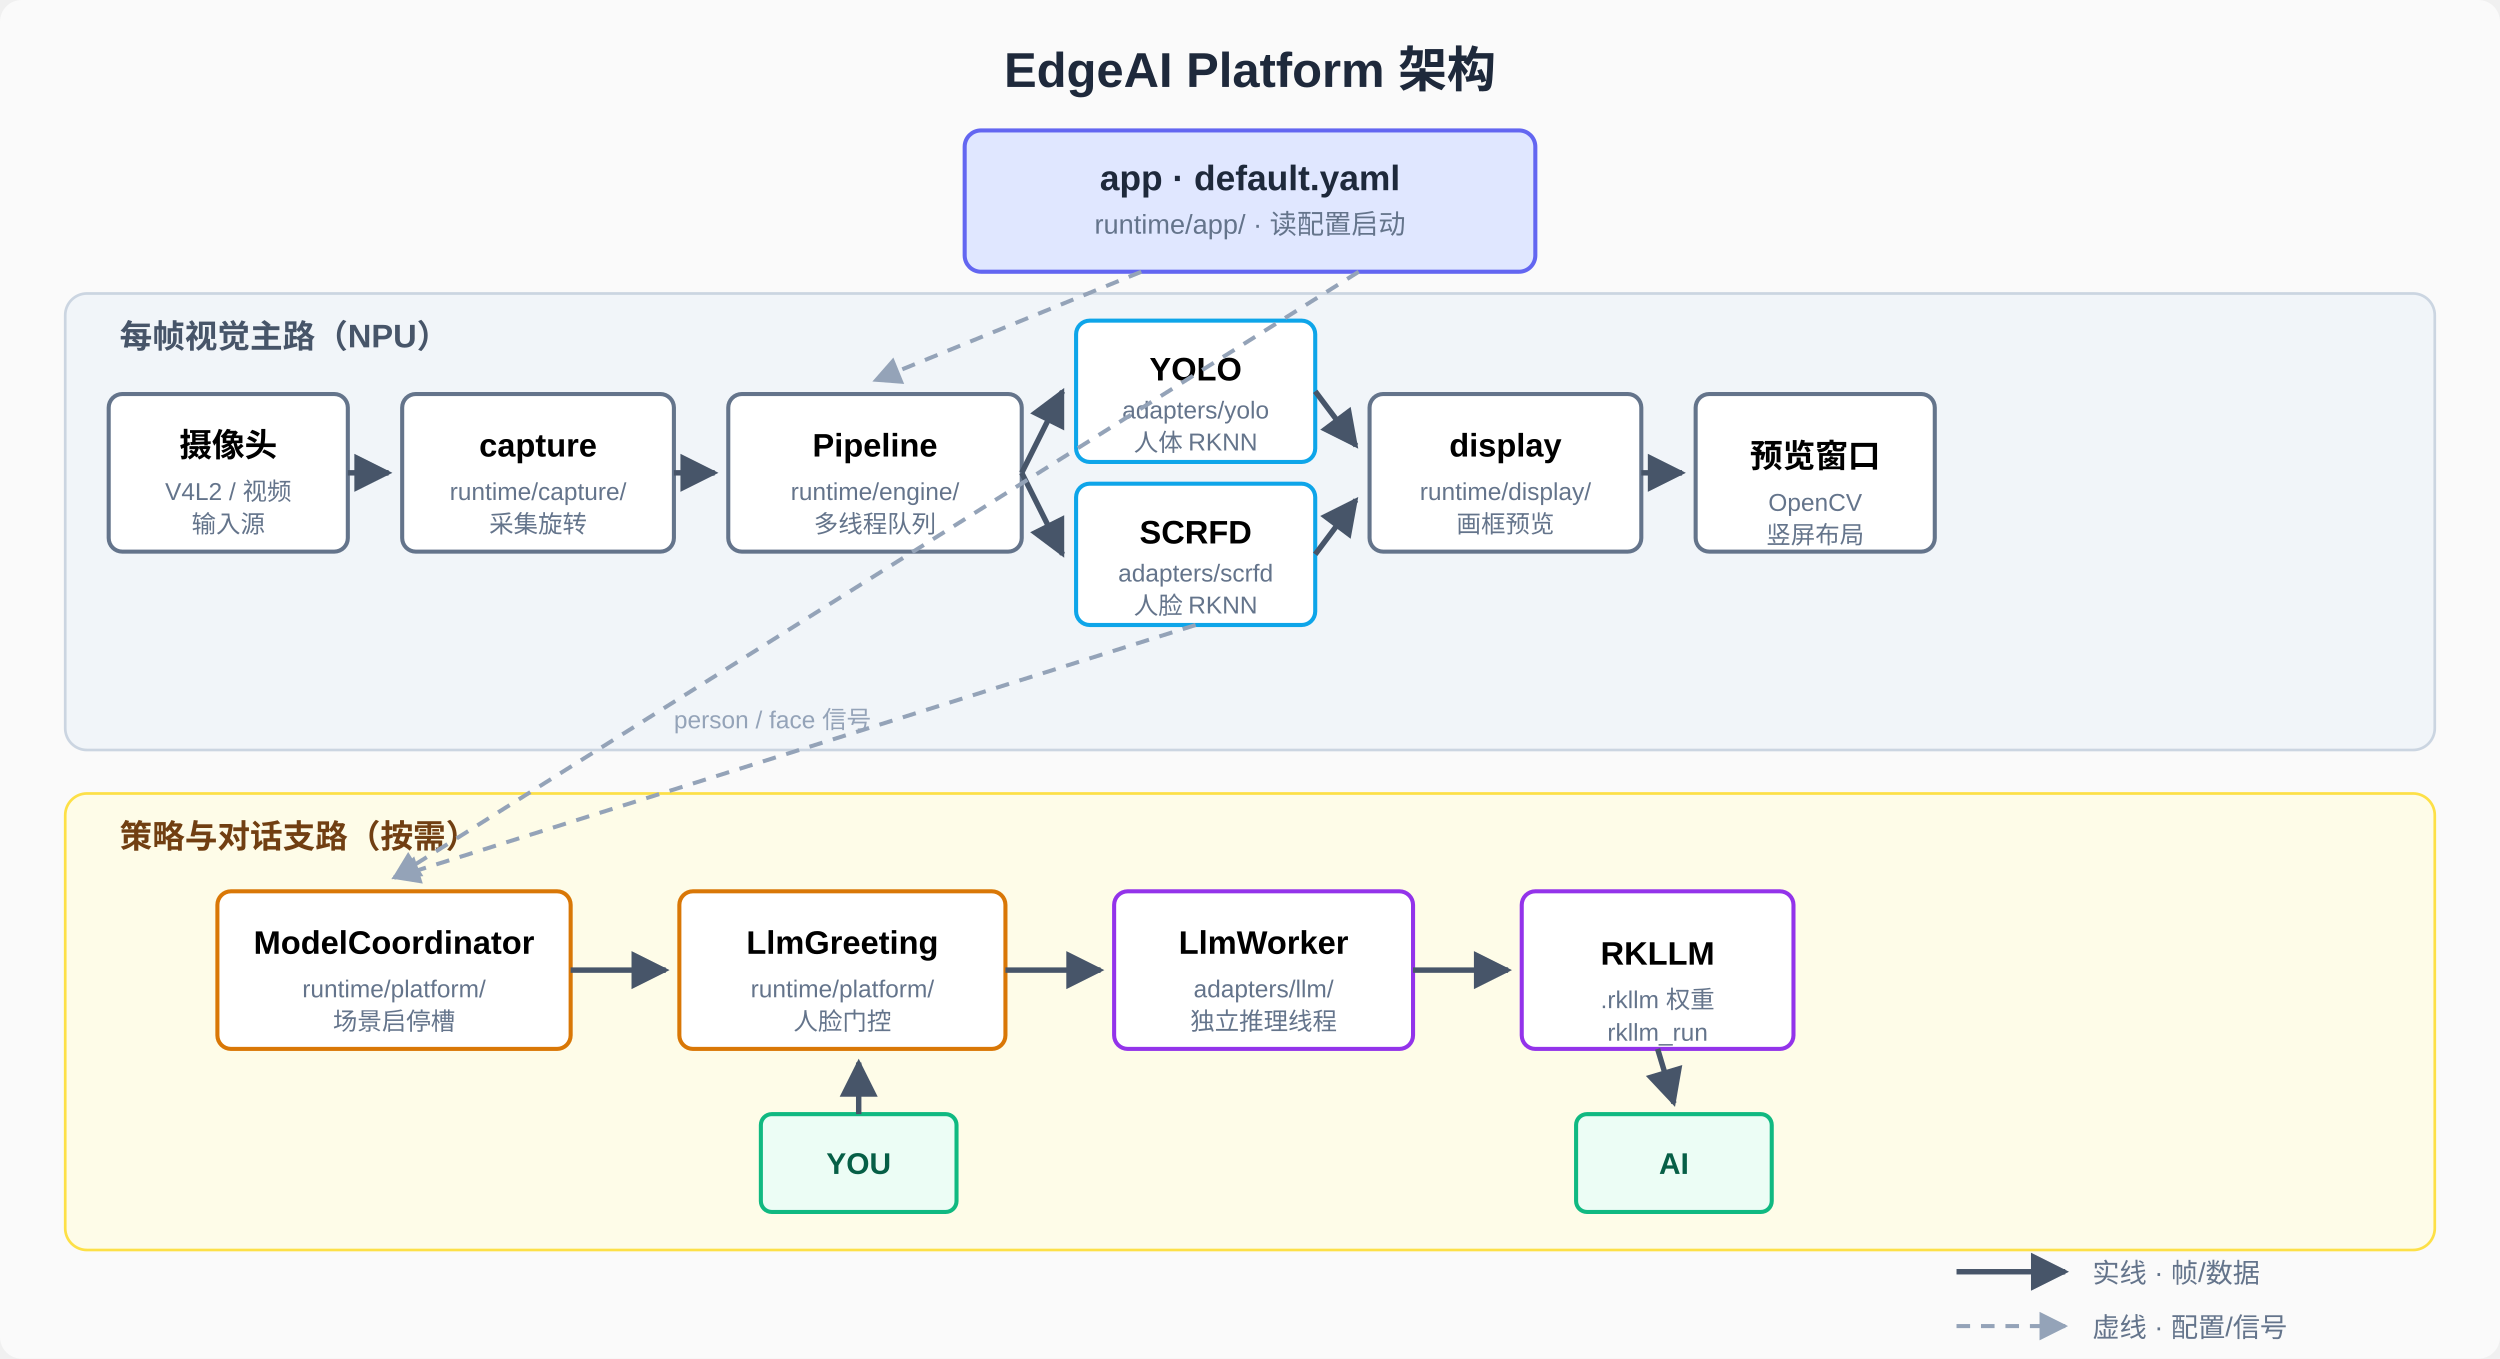
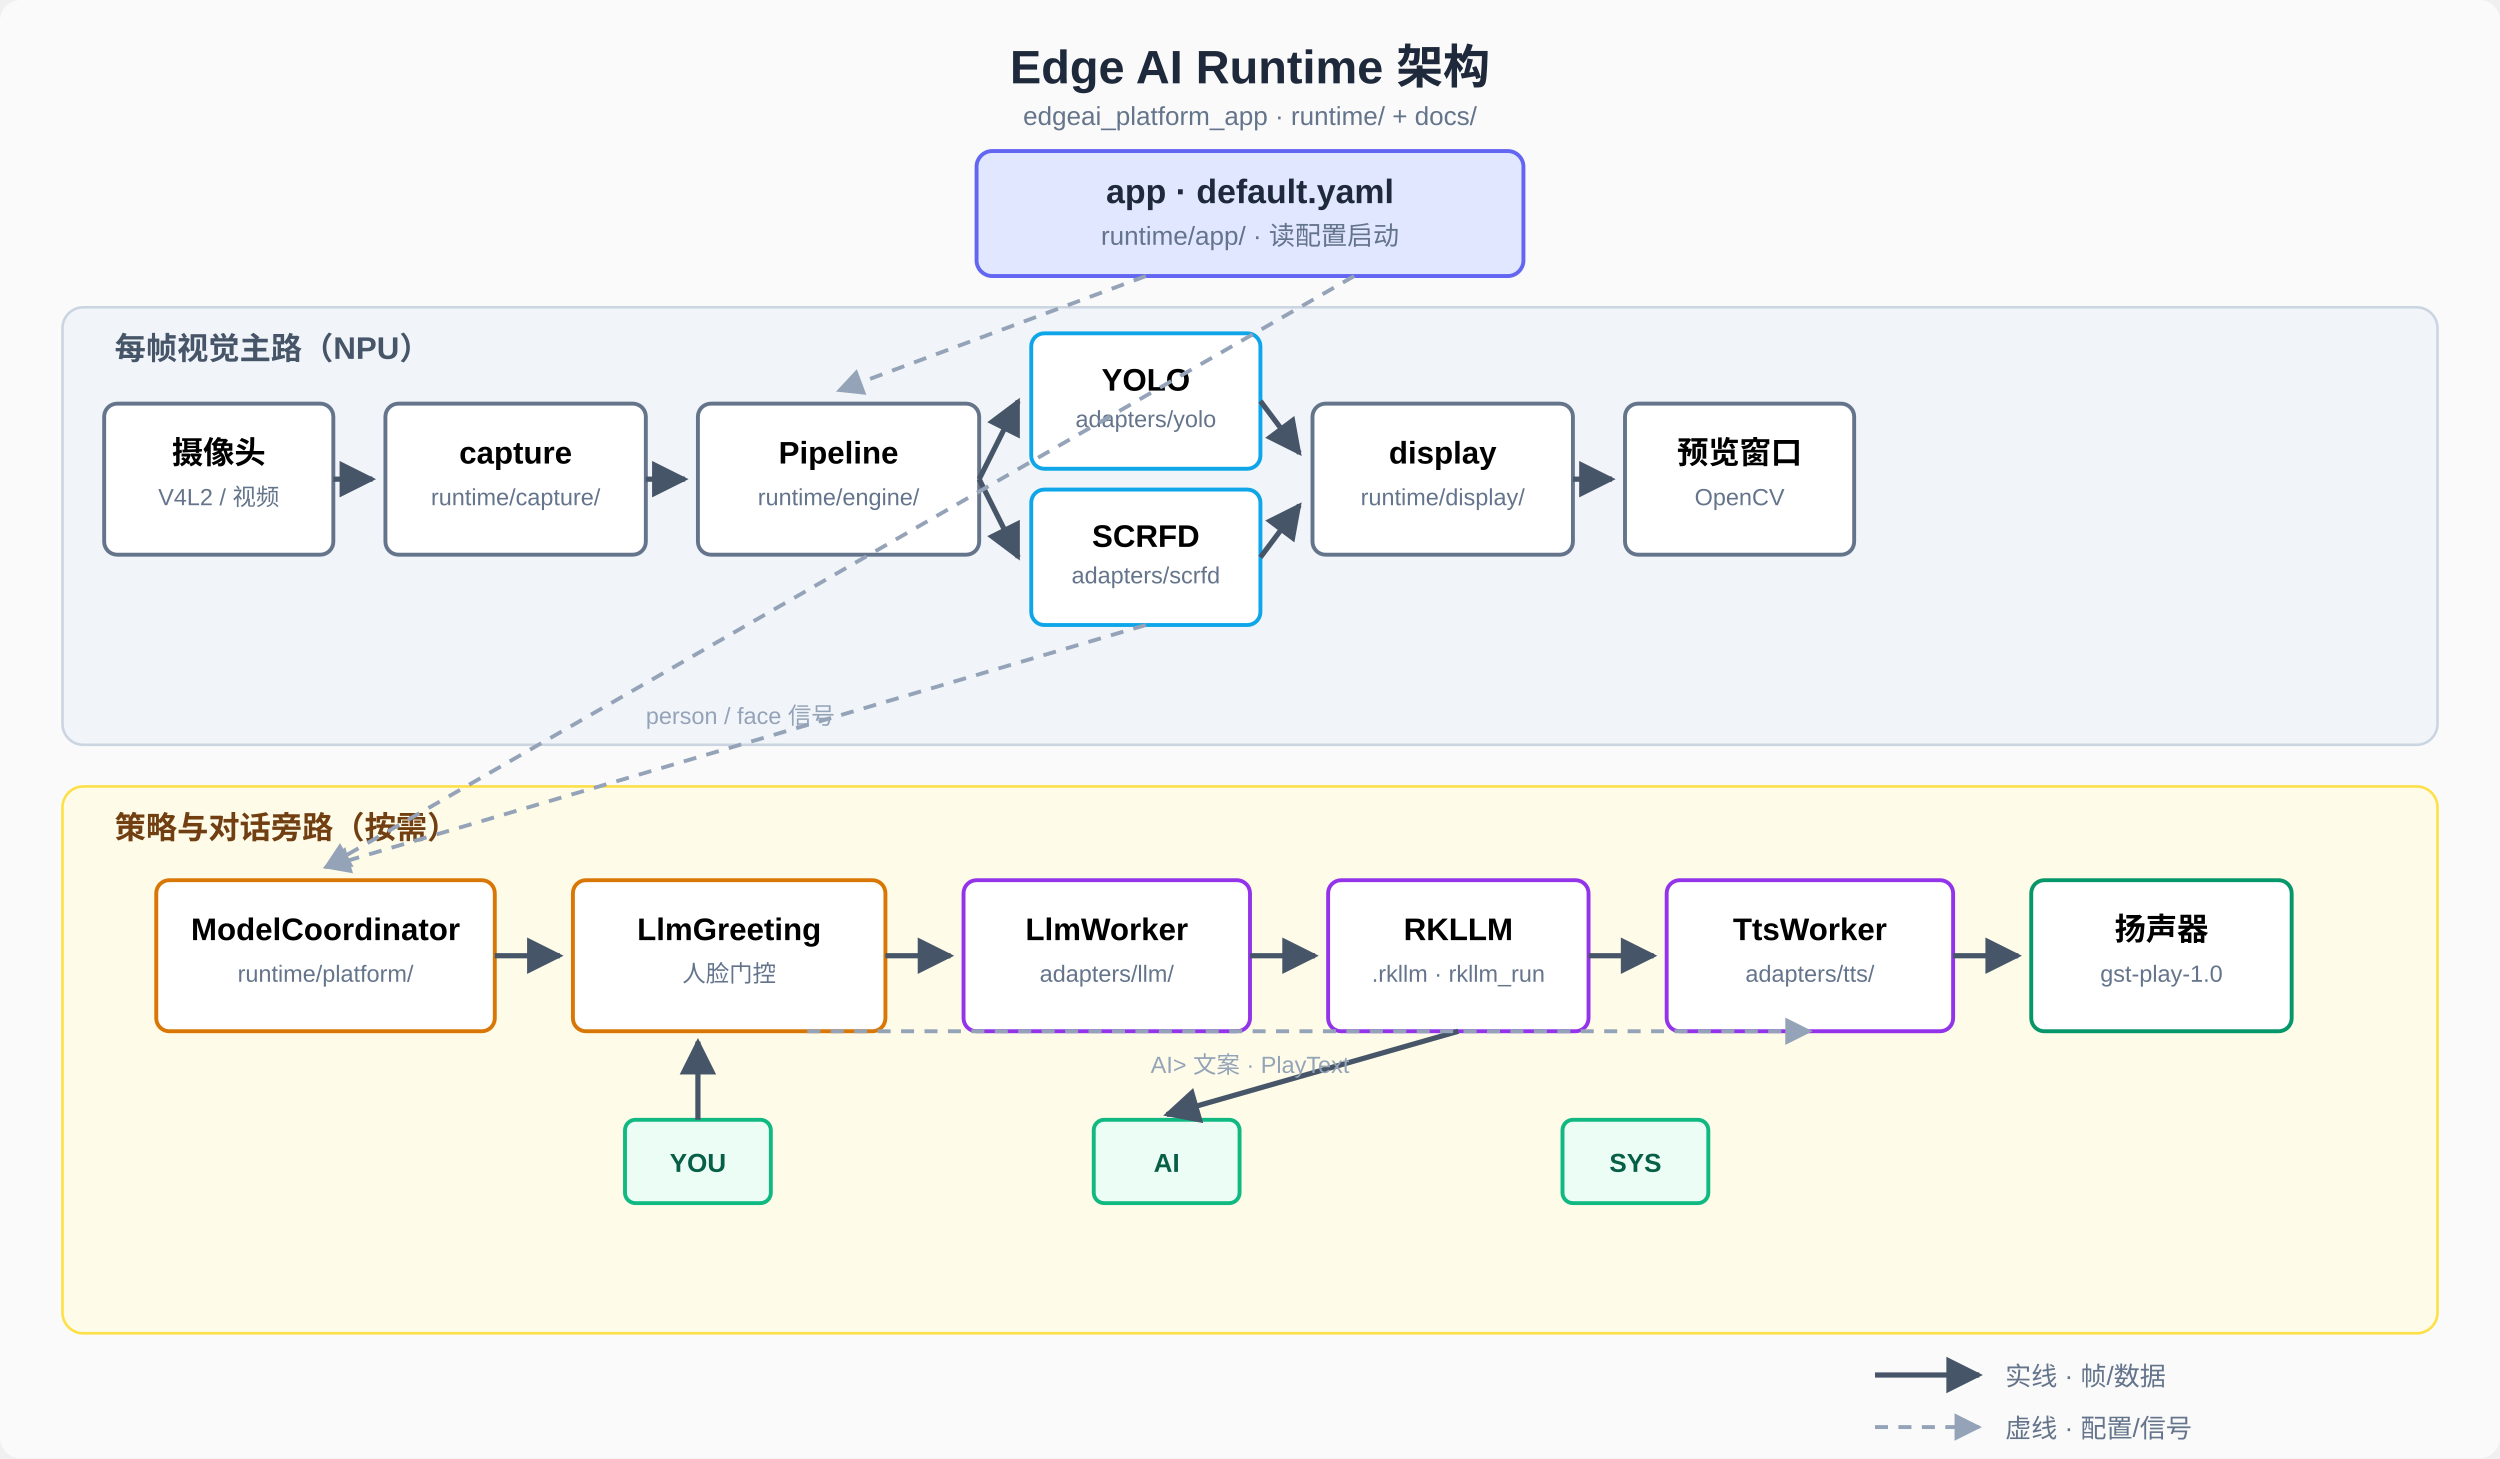
- <svg xmlns="http://www.w3.org/2000/svg" viewBox="0 0 920 500" font-family="system-ui, Arial, sans-serif">
+ <svg xmlns="http://www.w3.org/2000/svg" viewBox="0 0 960 560" font-family="system-ui, Arial, sans-serif">
  <defs>
    <marker id="arr" viewBox="0 0 10 10" refX="9" refY="5" markerWidth="7" markerHeight="7" orient="auto">
      <path d="M0,0 L10,5 L0,10 Z" fill="#475569" />
    </marker>
    <marker id="arrDash" viewBox="0 0 10 10" refX="9" refY="5" markerWidth="7" markerHeight="7" orient="auto">
      <path d="M0,0 L10,5 L0,10 Z" fill="#94a3b8" />
    </marker>
  </defs>
-   <rect width="920" height="500" fill="#fafafa" rx="8" />
-   <text x="460" y="32" text-anchor="middle" font-size="18" font-weight="bold" fill="#1e293b">EdgeAI Platform 架构</text>
-   <rect x="355" y="48" width="210" height="52" rx="6" fill="#e0e7ff" stroke="#6366f1" stroke-width="1.5" />
-   <text x="460" y="70" text-anchor="middle" font-size="13" font-weight="bold" fill="#1e293b">app · default.yaml</text>
-   <text x="460" y="86" text-anchor="middle" font-size="10" fill="#64748b">runtime/app/ · 读配置启动</text>
-   <rect x="24" y="108" width="872" height="168" rx="8" fill="#f1f5f9" stroke="#cbd5e1" stroke-width="1" />
-   <text x="44" y="128" font-size="12" font-weight="bold" fill="#475569">每帧视觉主路（NPU）</text>
-   <rect x="40" y="145" width="88" height="58" rx="5" fill="#fff" stroke="#64748b" stroke-width="1.5" />
-   <text x="84" y="168" text-anchor="middle" font-size="12" font-weight="bold">摄像头</text>
-   <text x="84" y="184" text-anchor="middle" font-size="9" fill="#64748b">V4L2 / 视频</text>
-   <text x="84" y="196" text-anchor="middle" font-size="9" fill="#64748b">输入源</text>
-   <rect x="148" y="145" width="100" height="58" rx="5" fill="#fff" stroke="#64748b" stroke-width="1.5" />
-   <text x="198" y="168" text-anchor="middle" font-size="12" font-weight="bold">capture</text>
-   <text x="198" y="184" text-anchor="middle" font-size="9" fill="#64748b">runtime/capture/</text>
-   <text x="198" y="196" text-anchor="middle" font-size="9" fill="#64748b">采集旋转</text>
-   <rect x="268" y="145" width="108" height="58" rx="5" fill="#fff" stroke="#64748b" stroke-width="1.5" />
-   <text x="322" y="168" text-anchor="middle" font-size="12" font-weight="bold">Pipeline</text>
-   <text x="322" y="184" text-anchor="middle" font-size="9" fill="#64748b">runtime/engine/</text>
-   <text x="322" y="196" text-anchor="middle" font-size="9" fill="#64748b">多线程队列</text>
-   <rect x="396" y="118" width="88" height="52" rx="5" fill="#fff" stroke="#0ea5e9" stroke-width="1.5" />
-   <text x="440" y="140" text-anchor="middle" font-size="12" font-weight="bold">YOLO</text>
-   <text x="440" y="154" text-anchor="middle" font-size="9" fill="#64748b">adapters/yolo</text>
-   <text x="440" y="166" text-anchor="middle" font-size="9" fill="#64748b">人体 RKNN</text>
-   <rect x="396" y="178" width="88" height="52" rx="5" fill="#fff" stroke="#0ea5e9" stroke-width="1.5" />
-   <text x="440" y="200" text-anchor="middle" font-size="12" font-weight="bold">SCRFD</text>
-   <text x="440" y="214" text-anchor="middle" font-size="9" fill="#64748b">adapters/scrfd</text>
-   <text x="440" y="226" text-anchor="middle" font-size="9" fill="#64748b">人脸 RKNN</text>
-   <rect x="504" y="145" width="100" height="58" rx="5" fill="#fff" stroke="#64748b" stroke-width="1.5" />
-   <text x="554" y="168" text-anchor="middle" font-size="12" font-weight="bold">display</text>
-   <text x="554" y="184" text-anchor="middle" font-size="9" fill="#64748b">runtime/display/</text>
-   <text x="554" y="196" text-anchor="middle" font-size="9" fill="#64748b">画框预览</text>
-   <rect x="624" y="145" width="88" height="58" rx="5" fill="#fff" stroke="#64748b" stroke-width="1.5" />
-   <text x="668" y="172" text-anchor="middle" font-size="12" font-weight="bold">预览窗口</text>
-   <text x="668" y="188" text-anchor="middle" font-size="9" fill="#64748b">OpenCV</text>
-   <text x="668" y="200" text-anchor="middle" font-size="9" fill="#64748b">竖屏布局</text>
-   <line x1="128" y1="174" x2="143" y2="174" stroke="#475569" stroke-width="2" marker-end="url(#arr)" />
-   <line x1="248" y1="174" x2="263" y2="174" stroke="#475569" stroke-width="2" marker-end="url(#arr)" />
-   <line x1="376" y1="174" x2="391" y2="144" stroke="#475569" stroke-width="2" marker-end="url(#arr)" />
-   <line x1="376" y1="174" x2="391" y2="204" stroke="#475569" stroke-width="2" marker-end="url(#arr)" />
-   <line x1="484" y1="144" x2="499" y2="164" stroke="#475569" stroke-width="2" marker-end="url(#arr)" />
-   <line x1="484" y1="204" x2="499" y2="184" stroke="#475569" stroke-width="2" marker-end="url(#arr)" />
-   <line x1="604" y1="174" x2="619" y2="174" stroke="#475569" stroke-width="2" marker-end="url(#arr)" />
-   <rect x="24" y="292" width="872" height="168" rx="8" fill="#fefce8" stroke="#fde047" stroke-width="1" />
-   <text x="44" y="312" font-size="12" font-weight="bold" fill="#713f12">策略与对话支路（按需）</text>
-   <rect x="80" y="328" width="130" height="58" rx="5" fill="#fff" stroke="#d97706" stroke-width="1.5" />
-   <text x="145" y="351" text-anchor="middle" font-size="12" font-weight="bold">ModelCoordinator</text>
-   <text x="145" y="367" text-anchor="middle" font-size="9" fill="#64748b">runtime/platform/</text>
-   <text x="145" y="379" text-anchor="middle" font-size="9" fill="#64748b">场景启停槽</text>
-   <rect x="250" y="328" width="120" height="58" rx="5" fill="#fff" stroke="#d97706" stroke-width="1.5" />
-   <text x="310" y="351" text-anchor="middle" font-size="12" font-weight="bold">LlmGreeting</text>
-   <text x="310" y="367" text-anchor="middle" font-size="9" fill="#64748b">runtime/platform/</text>
-   <text x="310" y="379" text-anchor="middle" font-size="9" fill="#64748b">人脸门控</text>
-   <rect x="410" y="328" width="110" height="58" rx="5" fill="#fff" stroke="#9333ea" stroke-width="1.5" />
-   <text x="465" y="351" text-anchor="middle" font-size="12" font-weight="bold">LlmWorker</text>
-   <text x="465" y="367" text-anchor="middle" font-size="9" fill="#64748b">adapters/llm/</text>
-   <text x="465" y="379" text-anchor="middle" font-size="9" fill="#64748b">独立推理线程</text>
-   <rect x="560" y="328" width="100" height="58" rx="5" fill="#fff" stroke="#9333ea" stroke-width="1.5" />
-   <text x="610" y="355" text-anchor="middle" font-size="12" font-weight="bold">RKLLM</text>
-   <text x="610" y="371" text-anchor="middle" font-size="9" fill="#64748b">.rkllm 权重</text>
-   <text x="610" y="383" text-anchor="middle" font-size="9" fill="#64748b">rkllm_run</text>
-   <rect x="280" y="410" width="72" height="36" rx="4" fill="#ecfdf5" stroke="#10b981" stroke-width="1.5" />
-   <text x="316" y="432" text-anchor="middle" font-size="11" font-weight="bold" fill="#065f46">YOU</text>
-   <rect x="580" y="410" width="72" height="36" rx="4" fill="#ecfdf5" stroke="#10b981" stroke-width="1.5" />
-   <text x="616" y="432" text-anchor="middle" font-size="11" font-weight="bold" fill="#065f46">AI</text>
-   <line x1="210" y1="357" x2="245" y2="357" stroke="#475569" stroke-width="2" marker-end="url(#arr)" />
-   <line x1="370" y1="357" x2="405" y2="357" stroke="#475569" stroke-width="2" marker-end="url(#arr)" />
-   <line x1="520" y1="357" x2="555" y2="357" stroke="#475569" stroke-width="2" marker-end="url(#arr)" />
-   <line x1="316" y1="410" x2="316" y2="391" stroke="#475569" stroke-width="2" marker-end="url(#arr)" />
-   <line x1="610" y1="386" x2="616" y2="406" stroke="#475569" stroke-width="2" marker-end="url(#arr)" />
-   <line x1="420" y1="100" x2="322" y2="140" stroke="#94a3b8" stroke-width="1.5" stroke-dasharray="5,4" marker-end="url(#arrDash)" />
-   <line x1="500" y1="100" x2="145" y2="323" stroke="#94a3b8" stroke-width="1.5" stroke-dasharray="5,4" marker-end="url(#arrDash)" />
-   <line x1="440" y1="230" x2="145" y2="323" stroke="#94a3b8" stroke-width="1.5" stroke-dasharray="5,4" marker-end="url(#arrDash)" />
-   <text x="248" y="268" font-size="9" fill="#94a3b8">person / face 信号</text>
-   <line x1="720" y1="468" x2="760" y2="468" stroke="#475569" stroke-width="2" marker-end="url(#arr)" />
-   <text x="770" y="472" font-size="10" fill="#64748b">实线 · 帧/数据</text>
-   <line x1="720" y1="488" x2="760" y2="488" stroke="#94a3b8" stroke-width="1.5" stroke-dasharray="5,4" marker-end="url(#arrDash)" />
-   <text x="770" y="492" font-size="10" fill="#64748b">虚线 · 配置/信号</text>
+   <rect width="960" height="560" fill="#fafafa" rx="8" />
+   <text x="480" y="32" text-anchor="middle" font-size="18" font-weight="bold" fill="#1e293b">Edge AI Runtime 架构</text>
+   <text x="480" y="48" text-anchor="middle" font-size="10" fill="#64748b">edgeai_platform_app · runtime/ + docs/</text>
+   <rect x="375" y="58" width="210" height="48" rx="6" fill="#e0e7ff" stroke="#6366f1" stroke-width="1.5" />
+   <text x="480" y="78" text-anchor="middle" font-size="13" font-weight="bold" fill="#1e293b">app · default.yaml</text>
+   <text x="480" y="94" text-anchor="middle" font-size="10" fill="#64748b">runtime/app/ · 读配置启动</text>
+   <rect x="24" y="118" width="912" height="168" rx="8" fill="#f1f5f9" stroke="#cbd5e1" stroke-width="1" />
+   <text x="44" y="138" font-size="12" font-weight="bold" fill="#475569">每帧视觉主路（NPU）</text>
+   <rect x="40" y="155" width="88" height="58" rx="5" fill="#fff" stroke="#64748b" stroke-width="1.5" />
+   <text x="84" y="178" text-anchor="middle" font-size="12" font-weight="bold">摄像头</text>
+   <text x="84" y="194" text-anchor="middle" font-size="9" fill="#64748b">V4L2 / 视频</text>
+   <rect x="148" y="155" width="100" height="58" rx="5" fill="#fff" stroke="#64748b" stroke-width="1.5" />
+   <text x="198" y="178" text-anchor="middle" font-size="12" font-weight="bold">capture</text>
+   <text x="198" y="194" text-anchor="middle" font-size="9" fill="#64748b">runtime/capture/</text>
+   <rect x="268" y="155" width="108" height="58" rx="5" fill="#fff" stroke="#64748b" stroke-width="1.5" />
+   <text x="322" y="178" text-anchor="middle" font-size="12" font-weight="bold">Pipeline</text>
+   <text x="322" y="194" text-anchor="middle" font-size="9" fill="#64748b">runtime/engine/</text>
+   <rect x="396" y="128" width="88" height="52" rx="5" fill="#fff" stroke="#0ea5e9" stroke-width="1.5" />
+   <text x="440" y="150" text-anchor="middle" font-size="12" font-weight="bold">YOLO</text>
+   <text x="440" y="164" text-anchor="middle" font-size="9" fill="#64748b">adapters/yolo</text>
+   <rect x="396" y="188" width="88" height="52" rx="5" fill="#fff" stroke="#0ea5e9" stroke-width="1.5" />
+   <text x="440" y="210" text-anchor="middle" font-size="12" font-weight="bold">SCRFD</text>
+   <text x="440" y="224" text-anchor="middle" font-size="9" fill="#64748b">adapters/scrfd</text>
+   <rect x="504" y="155" width="100" height="58" rx="5" fill="#fff" stroke="#64748b" stroke-width="1.5" />
+   <text x="554" y="178" text-anchor="middle" font-size="12" font-weight="bold">display</text>
+   <text x="554" y="194" text-anchor="middle" font-size="9" fill="#64748b">runtime/display/</text>
+   <rect x="624" y="155" width="88" height="58" rx="5" fill="#fff" stroke="#64748b" stroke-width="1.5" />
+   <text x="668" y="178" text-anchor="middle" font-size="12" font-weight="bold">预览窗口</text>
+   <text x="668" y="194" text-anchor="middle" font-size="9" fill="#64748b">OpenCV</text>
+   <line x1="128" y1="184" x2="143" y2="184" stroke="#475569" stroke-width="2" marker-end="url(#arr)" />
+   <line x1="248" y1="184" x2="263" y2="184" stroke="#475569" stroke-width="2" marker-end="url(#arr)" />
+   <line x1="376" y1="184" x2="391" y2="154" stroke="#475569" stroke-width="2" marker-end="url(#arr)" />
+   <line x1="376" y1="184" x2="391" y2="214" stroke="#475569" stroke-width="2" marker-end="url(#arr)" />
+   <line x1="484" y1="154" x2="499" y2="174" stroke="#475569" stroke-width="2" marker-end="url(#arr)" />
+   <line x1="484" y1="214" x2="499" y2="194" stroke="#475569" stroke-width="2" marker-end="url(#arr)" />
+   <line x1="604" y1="184" x2="619" y2="184" stroke="#475569" stroke-width="2" marker-end="url(#arr)" />
+   <rect x="24" y="302" width="912" height="210" rx="8" fill="#fefce8" stroke="#fde047" stroke-width="1" />
+   <text x="44" y="322" font-size="12" font-weight="bold" fill="#713f12">策略与对话旁路（按需）</text>
+   <rect x="60" y="338" width="130" height="58" rx="5" fill="#fff" stroke="#d97706" stroke-width="1.5" />
+   <text x="125" y="361" text-anchor="middle" font-size="12" font-weight="bold">ModelCoordinator</text>
+   <text x="125" y="377" text-anchor="middle" font-size="9" fill="#64748b">runtime/platform/</text>
+   <rect x="220" y="338" width="120" height="58" rx="5" fill="#fff" stroke="#d97706" stroke-width="1.5" />
+   <text x="280" y="361" text-anchor="middle" font-size="12" font-weight="bold">LlmGreeting</text>
+   <text x="280" y="377" text-anchor="middle" font-size="9" fill="#64748b">人脸门控</text>
+   <rect x="370" y="338" width="110" height="58" rx="5" fill="#fff" stroke="#9333ea" stroke-width="1.5" />
+   <text x="425" y="361" text-anchor="middle" font-size="12" font-weight="bold">LlmWorker</text>
+   <text x="425" y="377" text-anchor="middle" font-size="9" fill="#64748b">adapters/llm/</text>
+   <rect x="510" y="338" width="100" height="58" rx="5" fill="#fff" stroke="#9333ea" stroke-width="1.5" />
+   <text x="560" y="361" text-anchor="middle" font-size="12" font-weight="bold">RKLLM</text>
+   <text x="560" y="377" text-anchor="middle" font-size="9" fill="#64748b">.rkllm · rkllm_run</text>
+   <rect x="640" y="338" width="110" height="58" rx="5" fill="#fff" stroke="#9333ea" stroke-width="1.5" />
+   <text x="695" y="361" text-anchor="middle" font-size="12" font-weight="bold">TtsWorker</text>
+   <text x="695" y="377" text-anchor="middle" font-size="9" fill="#64748b">adapters/tts/</text>
+   <rect x="780" y="338" width="100" height="58" rx="5" fill="#fff" stroke="#059669" stroke-width="1.5" />
+   <text x="830" y="361" text-anchor="middle" font-size="12" font-weight="bold">扬声器</text>
+   <text x="830" y="377" text-anchor="middle" font-size="9" fill="#64748b">gst-play-1.0</text>
+   <rect x="240" y="430" width="56" height="32" rx="4" fill="#ecfdf5" stroke="#10b981" stroke-width="1.5" />
+   <text x="268" y="450" text-anchor="middle" font-size="10" font-weight="bold" fill="#065f46">YOU</text>
+   <rect x="420" y="430" width="56" height="32" rx="4" fill="#ecfdf5" stroke="#10b981" stroke-width="1.5" />
+   <text x="448" y="450" text-anchor="middle" font-size="10" font-weight="bold" fill="#065f46">AI</text>
+   <rect x="600" y="430" width="56" height="32" rx="4" fill="#ecfdf5" stroke="#10b981" stroke-width="1.5" />
+   <text x="628" y="450" text-anchor="middle" font-size="10" font-weight="bold" fill="#065f46">SYS</text>
+   <line x1="190" y1="367" x2="215" y2="367" stroke="#475569" stroke-width="2" marker-end="url(#arr)" />
+   <line x1="340" y1="367" x2="365" y2="367" stroke="#475569" stroke-width="2" marker-end="url(#arr)" />
+   <line x1="480" y1="367" x2="505" y2="367" stroke="#475569" stroke-width="2" marker-end="url(#arr)" />
+   <line x1="610" y1="367" x2="635" y2="367" stroke="#475569" stroke-width="2" marker-end="url(#arr)" />
+   <line x1="750" y1="367" x2="775" y2="367" stroke="#475569" stroke-width="2" marker-end="url(#arr)" />
+   <line x1="268" y1="430" x2="268" y2="400" stroke="#475569" stroke-width="2" marker-end="url(#arr)" />
+   <line x1="560" y1="396" x2="448" y2="428" stroke="#475569" stroke-width="2" marker-end="url(#arr)" />
+   <line x1="440" y1="106" x2="322" y2="150" stroke="#94a3b8" stroke-width="1.5" stroke-dasharray="5,4" marker-end="url(#arrDash)" />
+   <line x1="520" y1="106" x2="125" y2="333" stroke="#94a3b8" stroke-width="1.5" stroke-dasharray="5,4" marker-end="url(#arrDash)" />
+   <line x1="440" y1="240" x2="125" y2="333" stroke="#94a3b8" stroke-width="1.5" stroke-dasharray="5,4" marker-end="url(#arrDash)" />
+   <text x="248" y="278" font-size="9" fill="#94a3b8">person / face 信号</text>
+   <line x1="310" y1="396" x2="695" y2="396" stroke="#94a3b8" stroke-width="1.5" stroke-dasharray="5,4" marker-end="url(#arrDash)" />
+   <text x="480" y="412" text-anchor="middle" font-size="9" fill="#94a3b8">AI&gt; 文案 · PlayText</text>
+   <line x1="720" y1="528" x2="760" y2="528" stroke="#475569" stroke-width="2" marker-end="url(#arr)" />
+   <text x="770" y="532" font-size="10" fill="#64748b">实线 · 帧/数据</text>
+   <line x1="720" y1="548" x2="760" y2="548" stroke="#94a3b8" stroke-width="1.5" stroke-dasharray="5,4" marker-end="url(#arrDash)" />
+   <text x="770" y="552" font-size="10" fill="#64748b">虚线 · 配置/信号</text>
</svg>
